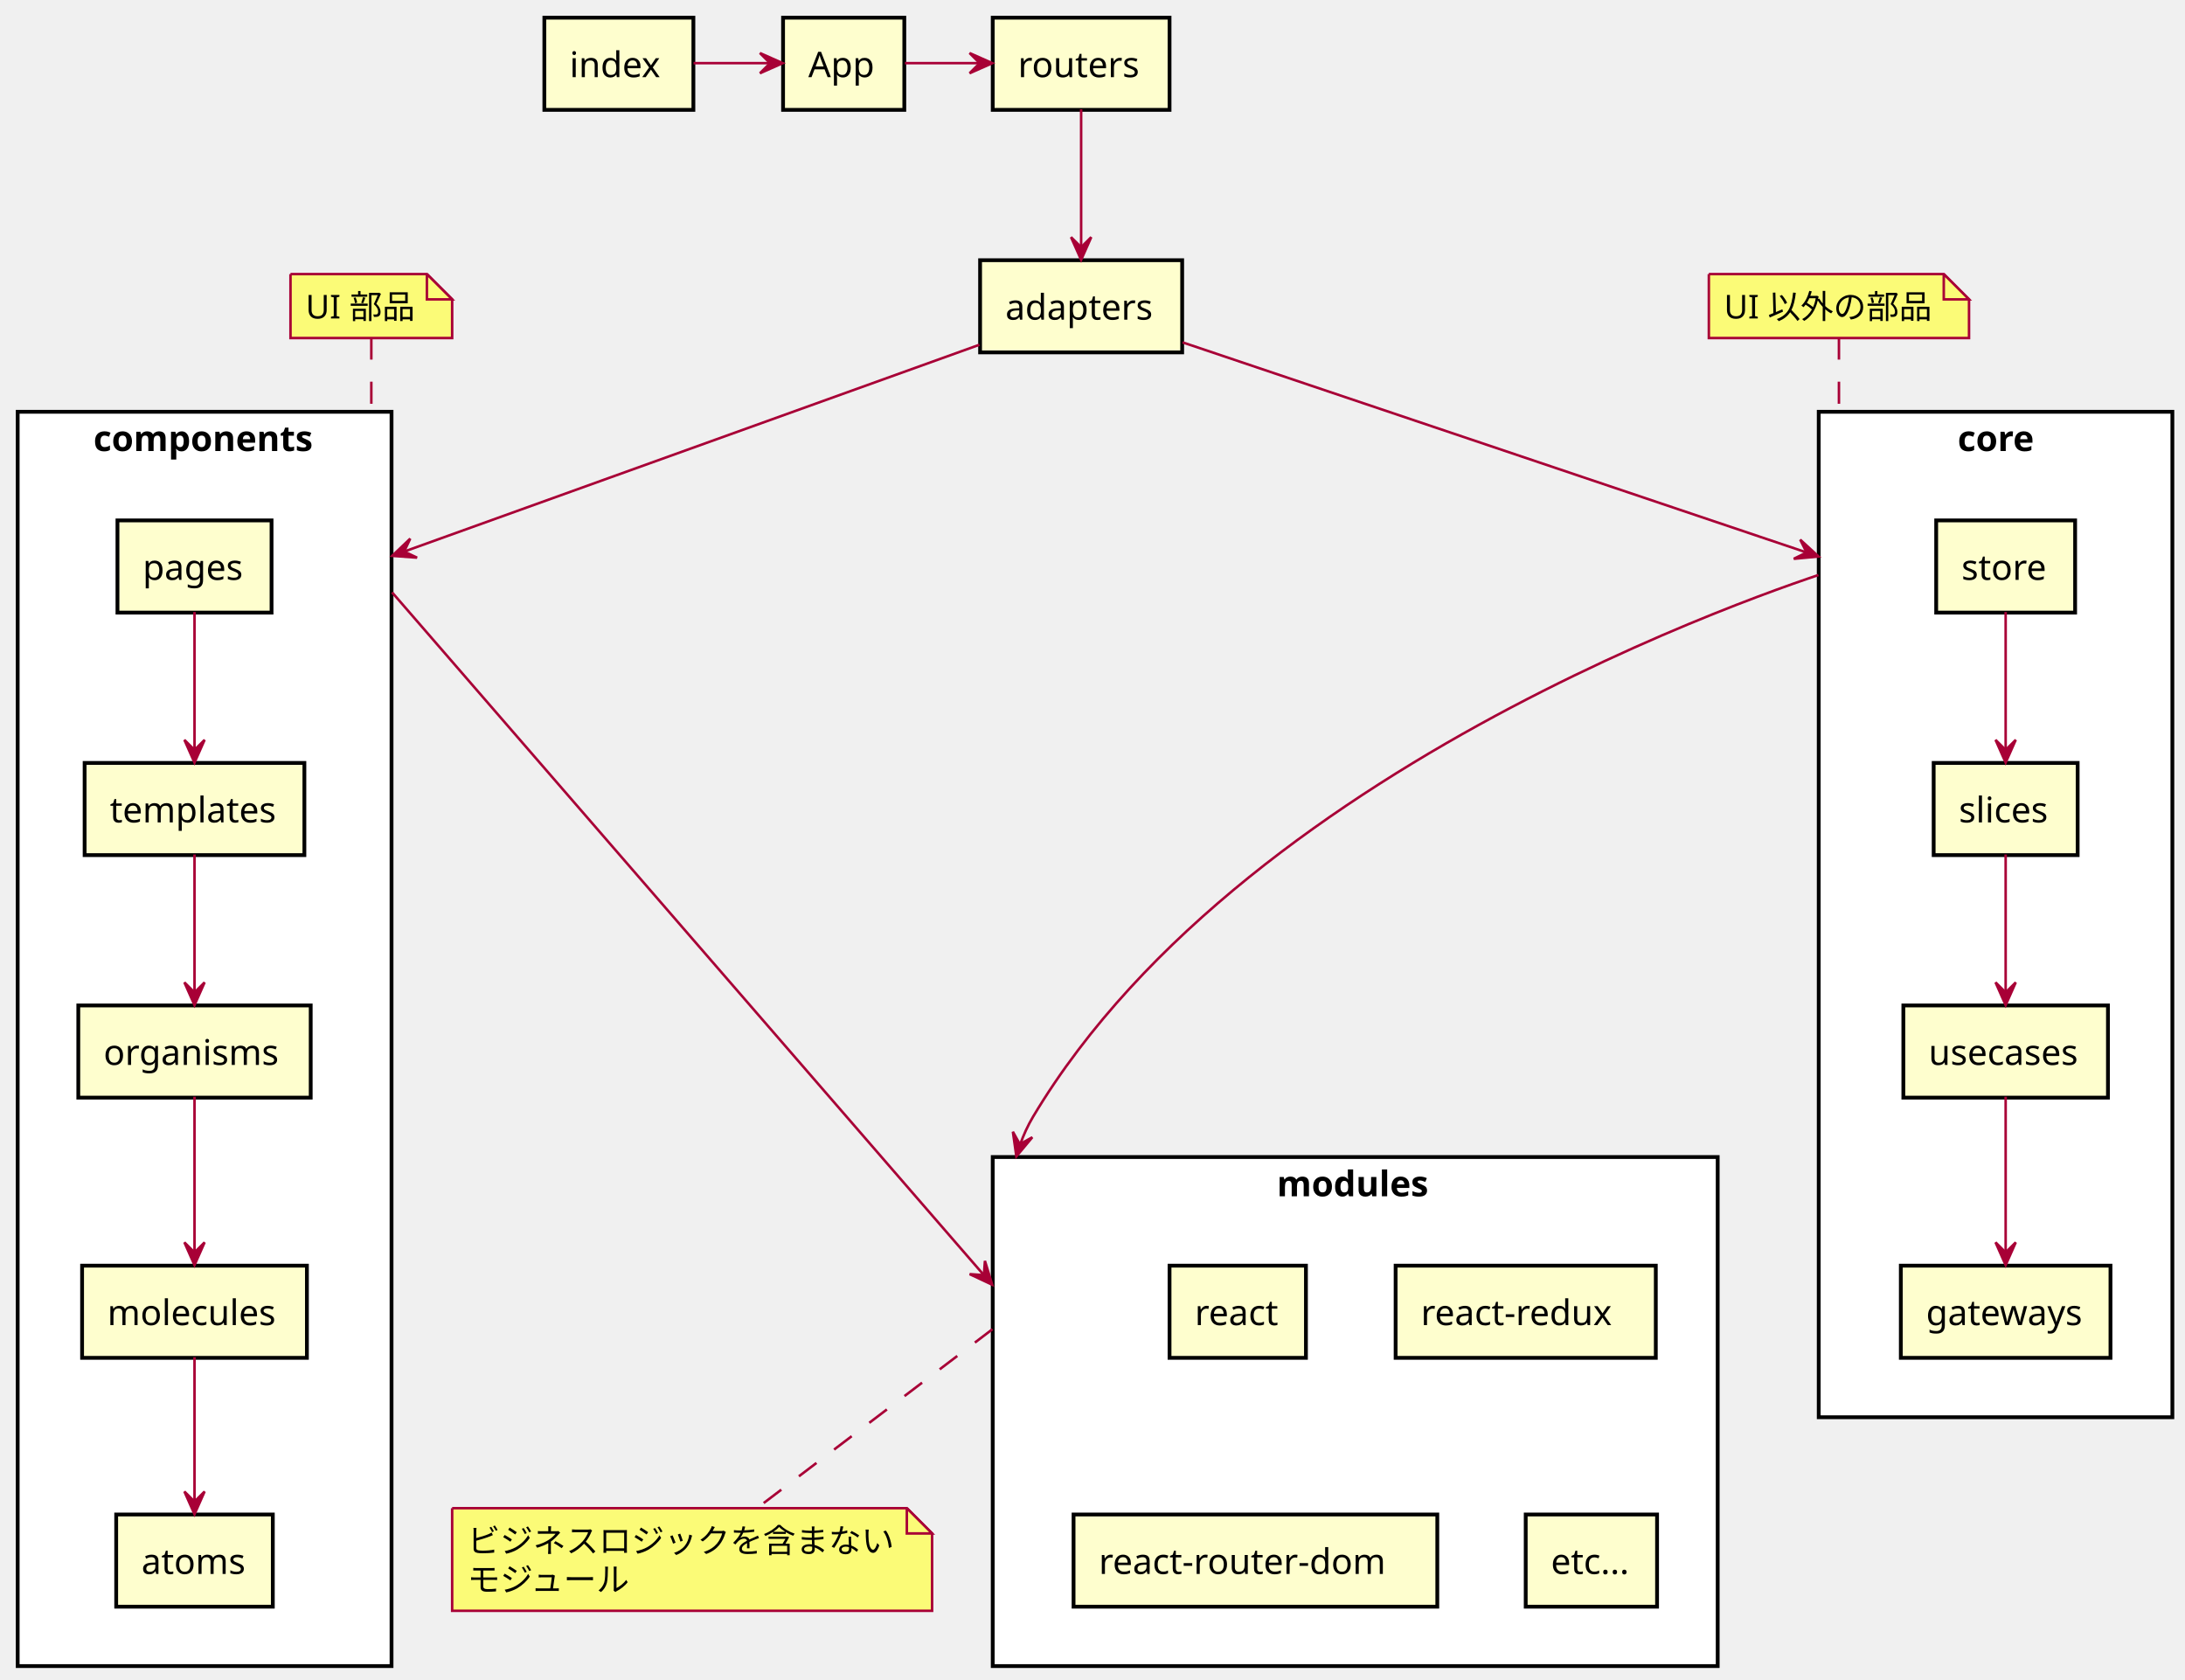
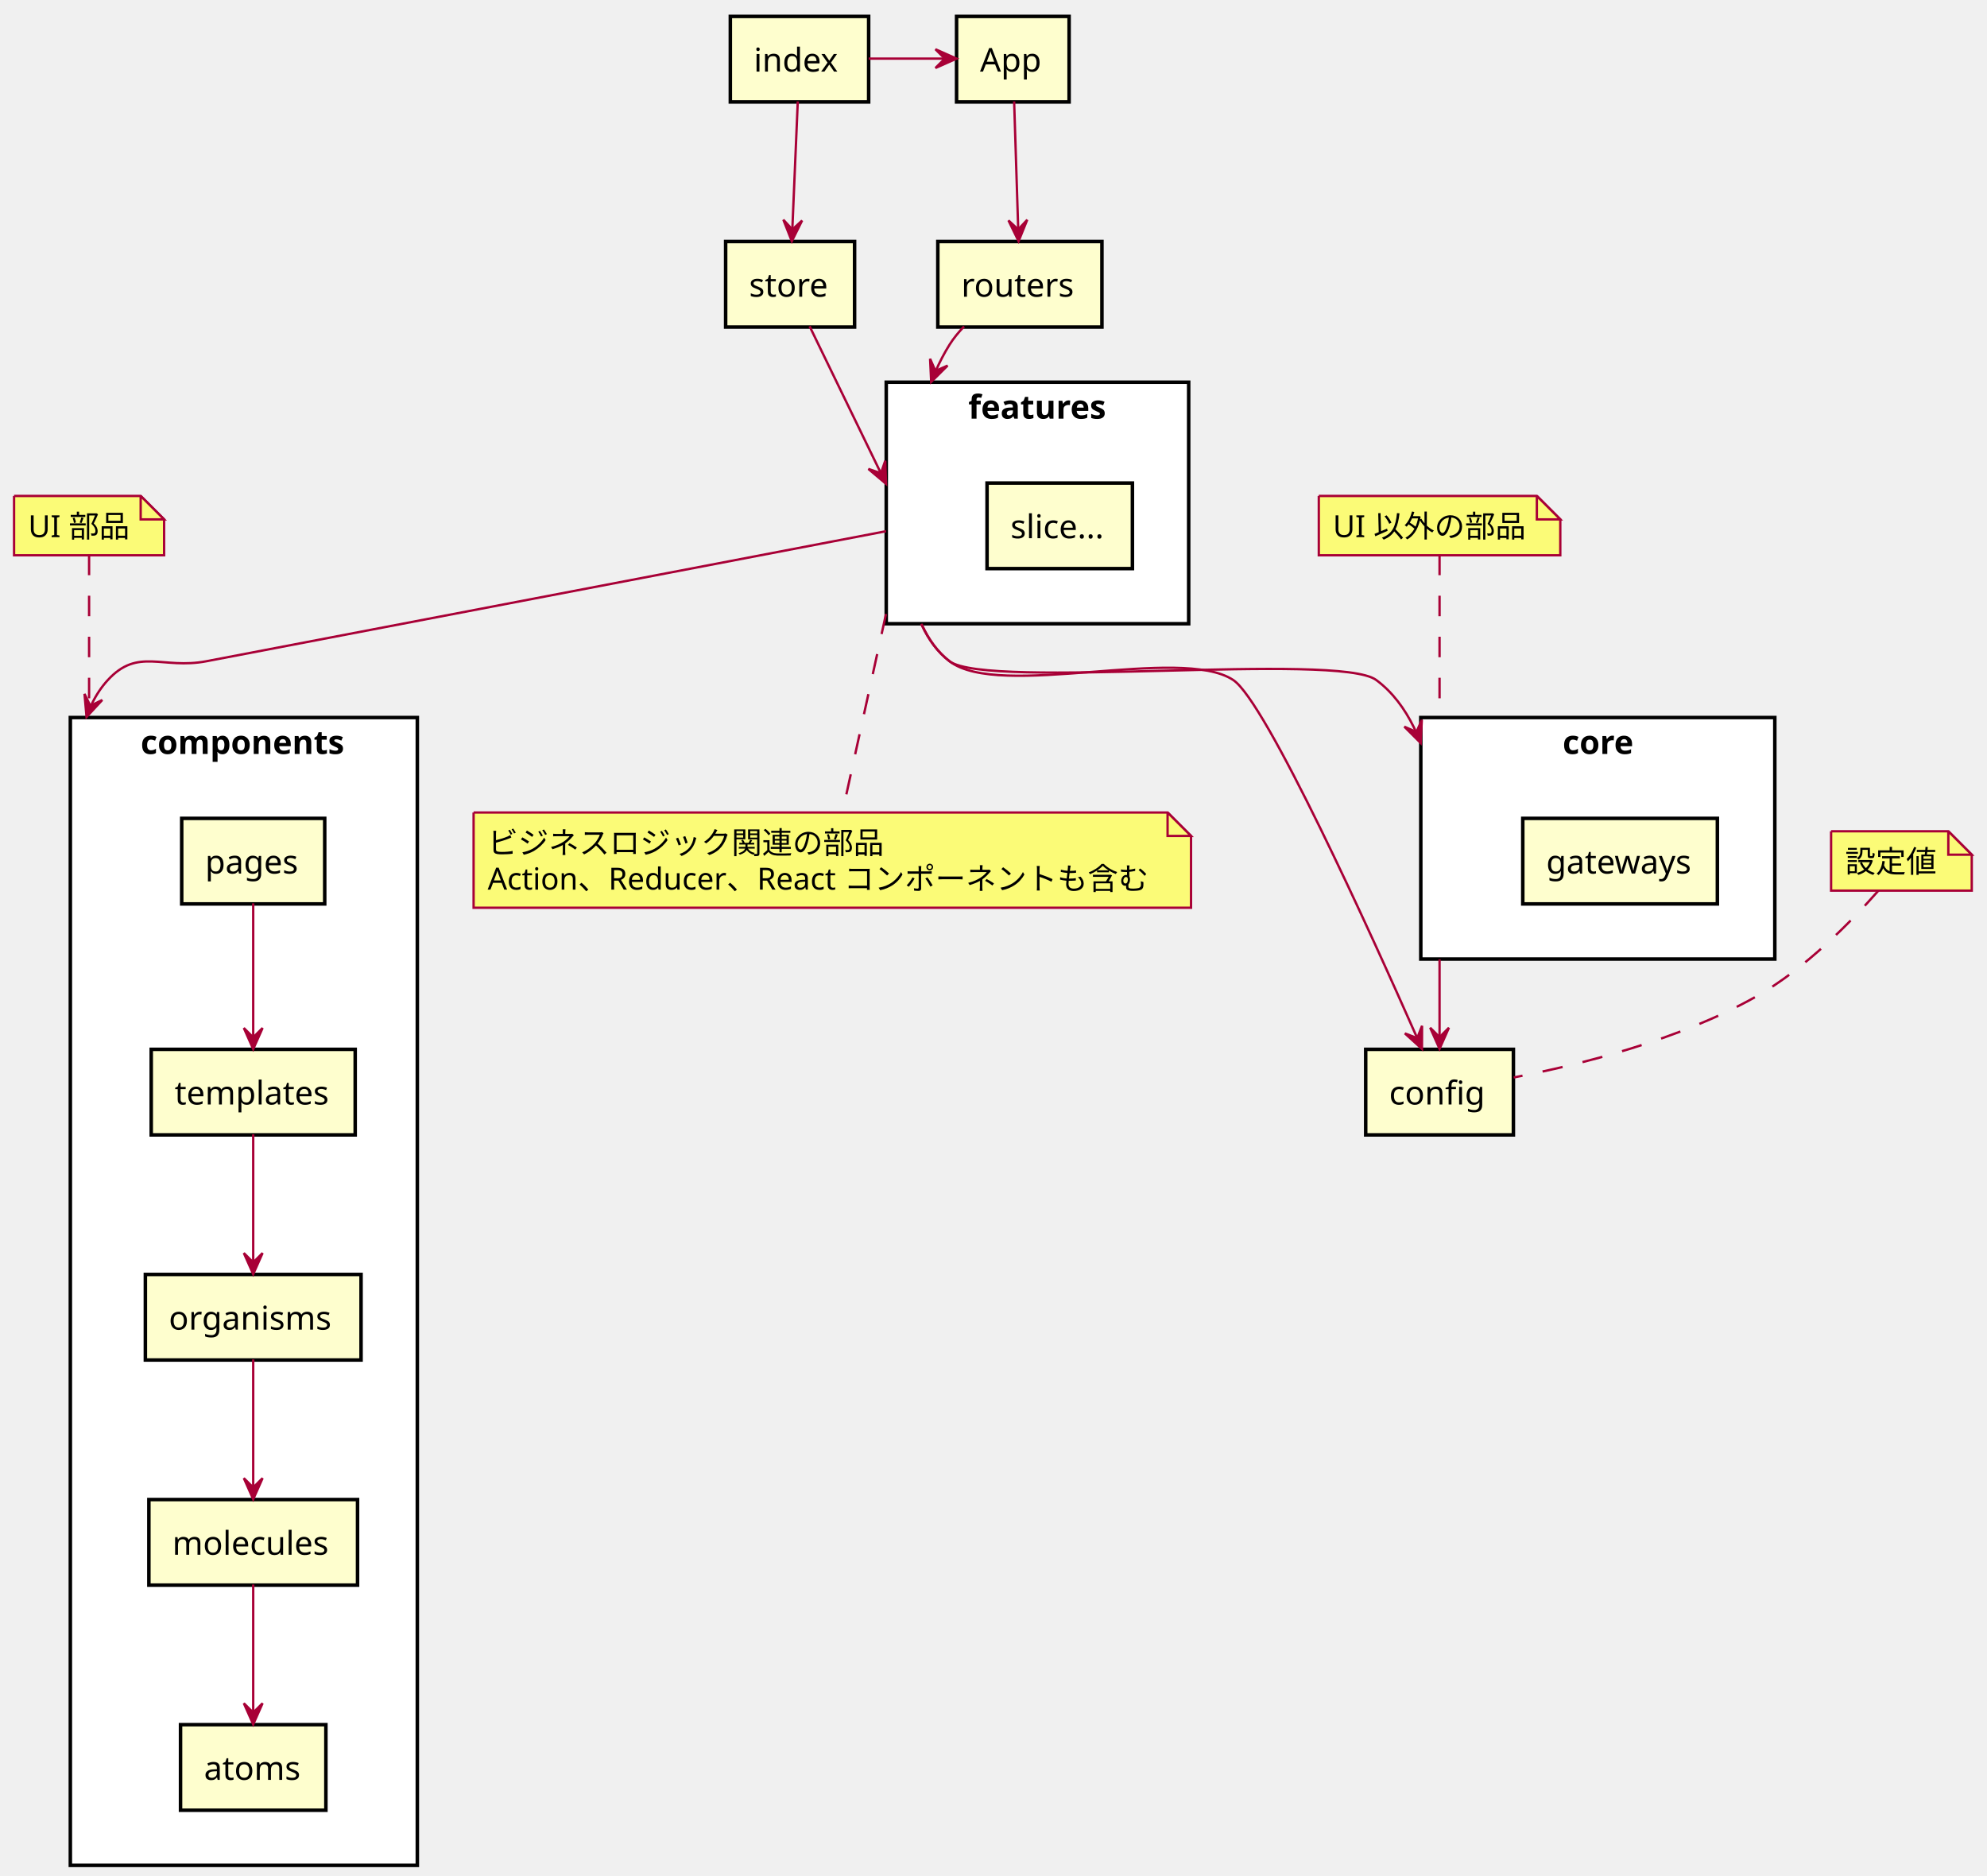
- <svg xmlns="http://www.w3.org/2000/svg" contentScriptType="application/ecmascript" contentStyleType="text/css" height="532px" preserveAspectRatio="none" style="width:692px;height:532px;background:#FFFFFF;" version="1.1" viewBox="0 0 692 532" width="692.8px" zoomAndPan="magnify">
+ <svg xmlns="http://www.w3.org/2000/svg" contentScriptType="application/ecmascript" contentStyleType="text/css" height="640.8px" preserveAspectRatio="none" style="width:678px;height:640px;background:#FFFFFF;" version="1.1" viewBox="0 0 678 640" width="678.4px" zoomAndPan="magnify">
  <defs />
  <g>
-     <rect fill="#FFFFFF" height="397.2" style="stroke:#000000;stroke-width:1.2;" width="118.4" x="5.6" y="130.4" />
-     <text fill="#000000" font-family="sans-serif" font-size="11.2" font-weight="bold" lengthAdjust="spacing" textLength="70.4" x="29.6" y="142.828">components</text>
-     <rect fill="#FFFFFF" height="318.4" style="stroke:#000000;stroke-width:1.2;" width="112" x="576" y="130.4" />
-     <text fill="#000000" font-family="sans-serif" font-size="11.2" font-weight="bold" lengthAdjust="spacing" textLength="24" x="620" y="142.828">core</text>
-     <rect fill="#FFFFFF" height="161.2" style="stroke:#000000;stroke-width:1.2;" width="229.6" x="314.4" y="366.4" />
-     <text fill="#000000" font-family="sans-serif" font-size="11.2" font-weight="bold" lengthAdjust="spacing" textLength="49.6" x="404.4" y="378.828">modules</text>
-     <rect fill="#FEFECE" height="29.191" style="stroke:#000000;stroke-width:1.2;" width="48.8" x="37.2" y="164.8" />
-     <text fill="#000000" font-family="sans-serif" font-size="11.2" lengthAdjust="spacing" textLength="32.8" x="45.2" y="183.628">pages</text>
-     <rect fill="#FEFECE" height="29.191" style="stroke:#000000;stroke-width:1.2;" width="73.6" x="24.8" y="318.4" />
-     <text fill="#000000" font-family="sans-serif" font-size="11.2" lengthAdjust="spacing" textLength="57.6" x="32.8" y="337.228">organisms</text>
-     <rect fill="#FEFECE" height="29.191" style="stroke:#000000;stroke-width:1.2;" width="71.2" x="26" y="400.8" />
-     <text fill="#000000" font-family="sans-serif" font-size="11.2" lengthAdjust="spacing" textLength="55.2" x="34" y="419.628">molecules</text>
-     <rect fill="#FEFECE" height="29.191" style="stroke:#000000;stroke-width:1.2;" width="49.6" x="36.8" y="479.6" />
-     <text fill="#000000" font-family="sans-serif" font-size="11.2" lengthAdjust="spacing" textLength="33.6" x="44.8" y="498.428">atoms</text>
-     <rect fill="#FEFECE" height="29.191" style="stroke:#000000;stroke-width:1.2;" width="69.6" x="26.8" y="241.6" />
-     <text fill="#000000" font-family="sans-serif" font-size="11.2" lengthAdjust="spacing" textLength="53.6" x="34.8" y="260.428">templates</text>
-     <rect fill="#FEFECE" height="29.191" style="stroke:#000000;stroke-width:1.2;" width="66.4" x="602" y="400.8" />
-     <text fill="#000000" font-family="sans-serif" font-size="11.2" lengthAdjust="spacing" textLength="50.4" x="610" y="419.628">gateways</text>
-     <rect fill="#FEFECE" height="29.191" style="stroke:#000000;stroke-width:1.2;" width="45.6" x="612.4" y="241.6" />
-     <text fill="#000000" font-family="sans-serif" font-size="11.2" lengthAdjust="spacing" textLength="29.6" x="620.4" y="260.428">slices</text>
-     <rect fill="#FEFECE" height="29.191" style="stroke:#000000;stroke-width:1.2;" width="44" x="613.2" y="164.8" />
-     <text fill="#000000" font-family="sans-serif" font-size="11.2" lengthAdjust="spacing" textLength="28" x="621.2" y="183.628">store</text>
-     <rect fill="#FEFECE" height="29.191" style="stroke:#000000;stroke-width:1.2;" width="64.8" x="602.8" y="318.4" />
-     <text fill="#000000" font-family="sans-serif" font-size="11.2" lengthAdjust="spacing" textLength="48.8" x="610.8" y="337.228">usecases</text>
-     <rect fill="#FEFECE" height="29.191" style="stroke:#000000;stroke-width:1.2;" width="43.2" x="370.4" y="400.8" />
-     <text fill="#000000" font-family="sans-serif" font-size="11.2" lengthAdjust="spacing" textLength="27.2" x="378.4" y="419.628">react</text>
-     <rect fill="#FEFECE" height="29.191" style="stroke:#000000;stroke-width:1.2;" width="82.4" x="442" y="400.8" />
-     <text fill="#000000" font-family="sans-serif" font-size="11.2" lengthAdjust="spacing" textLength="66.4" x="450" y="419.628">react-redux</text>
-     <rect fill="#FEFECE" height="29.191" style="stroke:#000000;stroke-width:1.2;" width="115.2" x="340" y="479.6" />
-     <text fill="#000000" font-family="sans-serif" font-size="11.2" lengthAdjust="spacing" textLength="99.2" x="348" y="498.428">react-router-dom</text>
-     <rect fill="#FEFECE" height="29.191" style="stroke:#000000;stroke-width:1.2;" width="41.6" x="483.2" y="479.6" />
-     <text fill="#000000" font-family="sans-serif" font-size="11.2" lengthAdjust="spacing" textLength="25.6" x="491.2" y="498.428">etc...</text>
-     <rect fill="#FEFECE" height="29.191" style="stroke:#000000;stroke-width:1.2;" width="47.2" x="172.4" y="5.6" />
-     <text fill="#000000" font-family="sans-serif" font-size="11.2" lengthAdjust="spacing" textLength="31.2" x="180.4" y="24.428">index</text>
-     <rect fill="#FEFECE" height="29.191" style="stroke:#000000;stroke-width:1.2;" width="38.4" x="248" y="5.6" />
-     <text fill="#000000" font-family="sans-serif" font-size="11.2" lengthAdjust="spacing" textLength="22.4" x="256" y="24.428">App</text>
-     <rect fill="#FEFECE" height="29.191" style="stroke:#000000;stroke-width:1.2;" width="56" x="314.4" y="5.6" />
-     <text fill="#000000" font-family="sans-serif" font-size="11.2" lengthAdjust="spacing" textLength="40" x="322.4" y="24.428">routers</text>
-     <rect fill="#FEFECE" height="29.191" style="stroke:#000000;stroke-width:1.2;" width="64" x="310.4" y="82.4" />
-     <text fill="#000000" font-family="sans-serif" font-size="11.2" lengthAdjust="spacing" textLength="48" x="318.4" y="101.228">adapters</text>
-     <path d="M92,86.8 L92,107.048 L143.2,107.048 L143.2,94.8 L135.2,86.8 L92,86.8 " fill="#FBFB77" style="stroke:#A80036;stroke-width:0.8;" />
-     <path d="M135.2,86.8 L135.2,94.8 L143.2,94.8 L135.2,86.8 " fill="#FBFB77" style="stroke:#A80036;stroke-width:0.8;" />
-     <text fill="#000000" font-family="sans-serif" font-size="10.4" lengthAdjust="spacing" textLength="34.4" x="96.8" y="100.855">UI 部品</text>
-     <path d="M541.2,86.8 L541.2,107.048 L623.6,107.048 L623.6,94.8 L615.6,86.8 L541.2,86.8 " fill="#FBFB77" style="stroke:#A80036;stroke-width:0.8;" />
-     <path d="M615.6,86.8 L615.6,94.8 L623.6,94.8 L615.6,86.8 " fill="#FBFB77" style="stroke:#A80036;stroke-width:0.8;" />
-     <text fill="#000000" font-family="sans-serif" font-size="10.4" lengthAdjust="spacing" textLength="65.6" x="546" y="100.855">UI 以外の部品</text>
-     <path d="M143.2,477.6 L143.2,510.097 L295.2,510.097 L295.2,485.6 L287.2,477.6 L143.2,477.6 " fill="#FBFB77" style="stroke:#A80036;stroke-width:0.8;" />
-     <path d="M287.2,477.6 L287.2,485.6 L295.2,485.6 L287.2,477.6 " fill="#FBFB77" style="stroke:#A80036;stroke-width:0.8;" />
-     <text fill="#000000" font-family="sans-serif" font-size="10.4" lengthAdjust="spacing" textLength="135.2" x="148" y="491.655">ビジネスロジックを含まない</text>
-     <text fill="#000000" font-family="sans-serif" font-size="10.4" lengthAdjust="spacing" textLength="52" x="148" y="503.903">モジュール</text>
-     <path d="M117.6,106.872 C117.6,112.094 117.6,119.078 117.6,126.639 C117.6,127.585 117.6,128.539 117.6,129.5 C117.6,129.74 117.6,129.981 117.6,130.222 " fill="none" id="GMN7-components" style="stroke:#A80036;stroke-width:0.8;stroke-dasharray:7.0,7.0;" />
-     <path d="M582.4,106.872 C582.4,112.094 582.4,119.078 582.4,126.639 C582.4,127.585 582.4,128.539 582.4,129.5 C582.4,129.74 582.4,129.981 582.4,130.222 " fill="none" id="GMN11-core" style="stroke:#A80036;stroke-width:0.8;stroke-dasharray:7.0,7.0;" />
-     <path d="M219.64,20 C227.656,20 235.672,20 243.688,20 " fill="none" id="index-to-App" style="stroke:#A80036;stroke-width:0.8;" />
-     <polygon fill="#A80036" points="247.88,20,240.68,16.8,243.88,20,240.68,23.2,247.88,20" style="stroke:#A80036;stroke-width:0.8;" />
-     <path d="M286.584,20 C294.448,20 302.304,20 310.168,20 " fill="none" id="App-to-routers" style="stroke:#A80036;stroke-width:0.8;" />
-     <polygon fill="#A80036" points="314.272,20,307.072,16.8,310.272,20,307.072,23.2,314.272,20" style="stroke:#A80036;stroke-width:0.8;" />
-     <path d="M342.4,34.592 C342.4,46.784 342.4,64.648 342.4,77.968 " fill="none" id="routers-to-adapters" style="stroke:#A80036;stroke-width:0.8;" />
-     <polygon fill="#A80036" points="342.4,82.296,345.6,75.096,342.4,78.296,339.2,75.096,342.4,82.296" style="stroke:#A80036;stroke-width:0.8;" />
-     <path d="M61.6,193.792 C61.6,205.984 61.6,223.848 61.6,237.168 " fill="none" id="pages-to-templates" style="stroke:#A80036;stroke-width:0.8;" />
-     <polygon fill="#A80036" points="61.6,241.496,64.8,234.296,61.6,237.496,58.4,234.296,61.6,241.496" style="stroke:#A80036;stroke-width:0.8;" />
-     <path d="M61.6,347.304 C61.6,360.888 61.6,381.752 61.6,396.608 " fill="none" id="organisms-to-molecules" style="stroke:#A80036;stroke-width:0.8;" />
-     <polygon fill="#A80036" points="61.6,400.624,64.8,393.424,61.6,396.624,58.4,393.424,61.6,400.624" style="stroke:#A80036;stroke-width:0.8;" />
-     <path d="M61.6,429.8 C61.6,442.536 61.6,461.512 61.6,475.392 " fill="none" id="molecules-to-atoms" style="stroke:#A80036;stroke-width:0.8;" />
-     <polygon fill="#A80036" points="61.6,479.52,64.8,472.32,61.6,475.52,58.4,472.32,61.6,479.52" style="stroke:#A80036;stroke-width:0.8;" />
-     <path d="M61.6,270.592 C61.6,282.784 61.6,300.648 61.6,313.968 " fill="none" id="templates-to-organisms" style="stroke:#A80036;stroke-width:0.8;" />
-     <polygon fill="#A80036" points="61.6,318.296,64.8,311.096,61.6,314.296,58.4,311.096,61.6,318.296" style="stroke:#A80036;stroke-width:0.8;" />
-     <path d="M635.2,193.792 C635.2,205.984 635.2,223.848 635.2,237.168 " fill="none" id="store-to-slices" style="stroke:#A80036;stroke-width:0.8;" />
-     <polygon fill="#A80036" points="635.2,241.496,638.4,234.296,635.2,237.496,632,234.296,635.2,241.496" style="stroke:#A80036;stroke-width:0.8;" />
-     <path d="M635.2,270.592 C635.2,282.784 635.2,300.648 635.2,313.968 " fill="none" id="slices-to-usecases" style="stroke:#A80036;stroke-width:0.8;" />
-     <polygon fill="#A80036" points="635.2,318.296,638.4,311.096,635.2,314.296,632,311.096,635.2,318.296" style="stroke:#A80036;stroke-width:0.8;" />
-     <path d="M635.2,347.304 C635.2,360.888 635.2,381.752 635.2,396.608 " fill="none" id="usecases-to-gateways" style="stroke:#A80036;stroke-width:0.8;" />
-     <polygon fill="#A80036" points="635.2,400.624,638.4,393.424,635.2,396.624,632,393.424,635.2,400.624" style="stroke:#A80036;stroke-width:0.8;" />
-     <path d="M310.192,109.176 C279.596,120.172 232.462,137.114 192.482,151.485 C172.492,158.671 154.291,165.213 140.839,170.049 C134.113,172.466 128.575,174.457 124.594,175.888 C124.47,175.933 124.347,175.977 124.226,176.021 " fill="none" id="adapters-to-components" style="stroke:#A80036;stroke-width:0.8;" />
-     <polygon fill="#A80036" points="124.226,176.021,132.084,176.596,127.99,174.667,129.919,170.574,124.226,176.021" style="stroke:#A80036;stroke-width:0.8;" />
-     <path d="M374.52,108.416 C406.708,119.252 457.57,136.374 500.926,150.97 C522.604,158.268 542.405,164.935 557.058,169.868 C564.384,172.335 570.423,174.368 574.766,175.831 C575.037,175.922 575.302,176.011 575.56,176.098 C575.689,176.142 575.817,176.185 575.942,176.227 " fill="none" id="adapters-to-core" style="stroke:#A80036;stroke-width:0.8;" />
-     <polygon fill="#A80036" points="575.942,176.227,570.14,170.896,572.152,174.95,568.097,176.962,575.942,176.227" style="stroke:#A80036;stroke-width:0.8;" />
-     <path d="M314.324,420.922 C314.252,420.976 314.18,421.031 314.107,421.087 C313.816,421.308 313.517,421.535 313.21,421.769 C312.595,422.236 311.949,422.726 311.273,423.24 C305.866,427.349 298.557,432.902 290.407,439.094 C274.108,451.478 254.448,466.416 239.92,477.456 " fill="none" id="modules-GMN36" style="stroke:#A80036;stroke-width:0.8;stroke-dasharray:7.0,7.0;" />
-     <path d="M575.894,182.101 C575.749,182.149 575.603,182.198 575.454,182.249 C575.156,182.348 574.849,182.452 574.534,182.558 C573.903,182.772 573.237,182.999 572.538,183.239 C566.94,185.16 559.173,187.939 549.794,191.589 C531.035,198.887 505.827,209.665 478.627,224.01 C424.228,252.7 361.864,295.66 327.2,353.6 C325.511,356.424 324.137,359.456 323.027,362.603 C322.75,363.39 322.489,364.184 322.243,364.984 C322.12,365.384 322.002,365.786 321.887,366.188 " fill="none" id="core-to-modules" style="stroke:#A80036;stroke-width:0.8;" />
-     <polygon fill="#A80036" points="321.887,366.188,326.94,360.143,322.985,362.342,320.786,358.386,321.887,366.188" style="stroke:#A80036;stroke-width:0.8;" />
-     <path d="M124.176,187.583 C124.477,187.929 124.787,188.287 125.106,188.655 C125.744,189.392 126.42,190.172 127.131,190.992 C132.818,197.554 140.778,206.736 150.252,217.665 C169.199,239.523 194.204,268.368 219.209,297.212 C244.214,326.056 269.217,354.899 288.162,376.753 C297.634,387.68 305.592,396.86 311.277,403.419 C311.988,404.239 312.663,405.018 313.301,405.754 C313.62,406.122 313.93,406.479 314.231,406.826 " fill="none" id="components-to-modules" style="stroke:#A80036;stroke-width:0.8;" />
-     <polygon fill="#A80036" points="314.231,406.826,311.933,399.289,311.611,403.803,307.097,403.481,314.231,406.826" style="stroke:#A80036;stroke-width:0.8;" />
+     <rect fill="#FFFFFF" height="391.6" style="stroke:#000000;stroke-width:1.2;" width="118.4" x="24" y="244.8" />
+     <text fill="#000000" font-family="sans-serif" font-size="11.2" font-weight="bold" lengthAdjust="spacing" textLength="70.4" x="48" y="257.228">components</text>
+     <rect fill="#FFFFFF" height="82.4" style="stroke:#000000;stroke-width:1.2;" width="103.2" x="302.4" y="130.4" />
+     <text fill="#000000" font-family="sans-serif" font-size="11.2" font-weight="bold" lengthAdjust="spacing" textLength="47.2" x="330.4" y="142.828">features</text>
+     <rect fill="#FFFFFF" height="82.4" style="stroke:#000000;stroke-width:1.2;" width="120.8" x="484.8" y="244.8" />
+     <text fill="#000000" font-family="sans-serif" font-size="11.2" font-weight="bold" lengthAdjust="spacing" textLength="24" x="533.2" y="257.228">core</text>
+     <rect fill="#FEFECE" height="29.191" style="stroke:#000000;stroke-width:1.2;" width="48.8" x="62" y="279.2" />
+     <text fill="#000000" font-family="sans-serif" font-size="11.2" lengthAdjust="spacing" textLength="32.8" x="70" y="298.028">pages</text>
+     <rect fill="#FEFECE" height="29.191" style="stroke:#000000;stroke-width:1.2;" width="73.6" x="49.6" y="434.8" />
+     <text fill="#000000" font-family="sans-serif" font-size="11.2" lengthAdjust="spacing" textLength="57.6" x="57.6" y="453.628">organisms</text>
+     <rect fill="#FEFECE" height="29.191" style="stroke:#000000;stroke-width:1.2;" width="71.2" x="50.8" y="511.6" />
+     <text fill="#000000" font-family="sans-serif" font-size="11.2" lengthAdjust="spacing" textLength="55.2" x="58.8" y="530.428">molecules</text>
+     <rect fill="#FEFECE" height="29.191" style="stroke:#000000;stroke-width:1.2;" width="49.6" x="61.6" y="588.4" />
+     <text fill="#000000" font-family="sans-serif" font-size="11.2" lengthAdjust="spacing" textLength="33.6" x="69.6" y="607.228">atoms</text>
+     <rect fill="#FEFECE" height="29.191" style="stroke:#000000;stroke-width:1.2;" width="69.6" x="51.6" y="358" />
+     <text fill="#000000" font-family="sans-serif" font-size="11.2" lengthAdjust="spacing" textLength="53.6" x="59.6" y="376.828">templates</text>
+     <rect fill="#FEFECE" height="29.191" style="stroke:#000000;stroke-width:1.2;" width="49.6" x="336.8" y="164.8" />
+     <text fill="#000000" font-family="sans-serif" font-size="11.2" lengthAdjust="spacing" textLength="33.6" x="344.8" y="183.628">slice...</text>
+     <rect fill="#FEFECE" height="29.191" style="stroke:#000000;stroke-width:1.2;" width="66.4" x="519.6" y="279.2" />
+     <text fill="#000000" font-family="sans-serif" font-size="11.2" lengthAdjust="spacing" textLength="50.4" x="527.6" y="298.028">gateways</text>
+     <rect fill="#FEFECE" height="29.191" style="stroke:#000000;stroke-width:1.2;" width="50.4" x="466" y="358" />
+     <text fill="#000000" font-family="sans-serif" font-size="11.2" lengthAdjust="spacing" textLength="34.4" x="474" y="376.828">config</text>
+     <path d="M624.8,283.6 L624.8,303.848 L672.8,303.848 L672.8,291.6 L664.8,283.6 L624.8,283.6 " fill="#FBFB77" style="stroke:#A80036;stroke-width:0.8;" />
+     <path d="M664.8,283.6 L664.8,291.6 L672.8,291.6 L664.8,283.6 " fill="#FBFB77" style="stroke:#A80036;stroke-width:0.8;" />
+     <text fill="#000000" font-family="sans-serif" font-size="10.4" lengthAdjust="spacing" textLength="31.2" x="629.6" y="297.655">設定値</text>
+     <rect fill="#FEFECE" height="29.191" style="stroke:#000000;stroke-width:1.2;" width="47.2" x="249.2" y="5.6" />
+     <text fill="#000000" font-family="sans-serif" font-size="11.2" lengthAdjust="spacing" textLength="31.2" x="257.2" y="24.428">index</text>
+     <rect fill="#FEFECE" height="29.191" style="stroke:#000000;stroke-width:1.2;" width="38.4" x="326.4" y="5.6" />
+     <text fill="#000000" font-family="sans-serif" font-size="11.2" lengthAdjust="spacing" textLength="22.4" x="334.4" y="24.428">App</text>
+     <rect fill="#FEFECE" height="29.191" style="stroke:#000000;stroke-width:1.2;" width="56" x="320" y="82.4" />
+     <text fill="#000000" font-family="sans-serif" font-size="11.2" lengthAdjust="spacing" textLength="40" x="328" y="101.228">routers</text>
+     <path d="M4.8,169.2 L4.8,189.448 L56,189.448 L56,177.2 L48,169.2 L4.8,169.2 " fill="#FBFB77" style="stroke:#A80036;stroke-width:0.8;" />
+     <path d="M48,169.2 L48,177.2 L56,177.2 L48,169.2 " fill="#FBFB77" style="stroke:#A80036;stroke-width:0.8;" />
+     <text fill="#000000" font-family="sans-serif" font-size="10.4" lengthAdjust="spacing" textLength="34.4" x="9.6" y="183.255">UI 部品</text>
+     <path d="M450,169.2 L450,189.448 L532.4,189.448 L532.4,177.2 L524.4,169.2 L450,169.2 " fill="#FBFB77" style="stroke:#A80036;stroke-width:0.8;" />
+     <path d="M524.4,169.2 L524.4,177.2 L532.4,177.2 L524.4,169.2 " fill="#FBFB77" style="stroke:#A80036;stroke-width:0.8;" />
+     <text fill="#000000" font-family="sans-serif" font-size="10.4" lengthAdjust="spacing" textLength="65.6" x="454.8" y="183.255">UI 以外の部品</text>
+     <rect fill="#FEFECE" height="29.191" style="stroke:#000000;stroke-width:1.2;" width="44" x="247.6" y="82.4" />
+     <text fill="#000000" font-family="sans-serif" font-size="11.2" lengthAdjust="spacing" textLength="28" x="255.6" y="101.228">store</text>
+     <path d="M161.6,277.2 L161.6,309.697 L406.4,309.697 L406.4,285.2 L398.4,277.2 L161.6,277.2 " fill="#FBFB77" style="stroke:#A80036;stroke-width:0.8;" />
+     <path d="M398.4,277.2 L398.4,285.2 L406.4,285.2 L398.4,277.2 " fill="#FBFB77" style="stroke:#A80036;stroke-width:0.8;" />
+     <text fill="#000000" font-family="sans-serif" font-size="10.4" lengthAdjust="spacing" textLength="135.2" x="166.4" y="291.255">ビジネスロジック関連の部品</text>
+     <text fill="#000000" font-family="sans-serif" font-size="10.4" lengthAdjust="spacing" textLength="228" x="166.4" y="303.503">Action、Reducer、React コンポーネントも含む</text>
+     <path d="M640.992,303.808 C631.944,314.112 616.112,330.456 599.2,340 C573,354.792 539.24,363.224 516.496,367.592 " fill="none" id="GMN3-config" style="stroke:#A80036;stroke-width:0.8;stroke-dasharray:7.0,7.0;" />
+     <path d="M30.4,189.232 C30.4,195.862 30.4,205.501 30.4,216.267 C30.4,221.649 30.4,227.314 30.4,233.024 C30.4,235.88 30.4,238.747 30.4,241.596 C30.4,242.308 30.4,243.019 30.4,243.729 C30.4,244.083 30.4,244.438 30.4,244.792 " fill="none" id="GMN10-components" style="stroke:#A80036;stroke-width:0.8;stroke-dasharray:7.0,7.0;" />
+     <path d="M491.2,189.232 C491.2,195.862 491.2,205.501 491.2,216.267 C491.2,221.649 491.2,227.314 491.2,233.024 C491.2,235.88 491.2,238.747 491.2,241.596 C491.2,242.308 491.2,243.019 491.2,243.729 C491.2,244.083 491.2,244.438 491.2,244.792 " fill="none" id="GMN14-core" style="stroke:#A80036;stroke-width:0.8;stroke-dasharray:7.0,7.0;" />
+     <path d="M302.318,209.475 C302.286,209.623 302.253,209.77 302.221,209.918 C302.156,210.214 302.091,210.51 302.025,210.809 C301.501,213.193 300.959,215.655 300.406,218.172 C295.98,238.304 290.792,261.908 287.456,277.096 " fill="none" id="features-GMN25" style="stroke:#A80036;stroke-width:0.8;stroke-dasharray:7.0,7.0;" />
+     <path d="M296.4,20 C304.992,20 313.576,20 322.168,20 " fill="none" id="index-to-App" style="stroke:#A80036;stroke-width:0.8;" />
+     <polygon fill="#A80036" points="326.384,20,319.184,16.8,322.384,20,319.184,23.2,326.384,20" style="stroke:#A80036;stroke-width:0.8;" />
+     <path d="M346.04,34.592 C346.432,46.784 347,64.648 347.424,77.968 " fill="none" id="App-to-routers" style="stroke:#A80036;stroke-width:0.8;" />
+     <polygon fill="#A80036" points="347.56,82.296,350.511,74.991,347.423,78.298,344.115,75.21,347.56,82.296" style="stroke:#A80036;stroke-width:0.8;" />
+     <path d="M328.952,111.384 C327.096,113.312 325.384,115.392 324,117.6 C322.207,120.457 320.625,123.514 319.23,126.68 C318.881,127.471 318.544,128.269 318.218,129.073 C318.055,129.475 317.895,129.878 317.738,130.283 " fill="none" id="routers-to-features" style="stroke:#A80036;stroke-width:0.8;" />
+     <polygon fill="#A80036" points="317.738,130.283,323.331,124.733,319.188,126.555,317.366,122.412,317.738,130.283" style="stroke:#A80036;stroke-width:0.8;" />
+     <path d="M86.4,308.2 C86.4,320.936 86.4,339.912 86.4,353.792 " fill="none" id="pages-to-templates" style="stroke:#A80036;stroke-width:0.8;" />
+     <polygon fill="#A80036" points="86.4,357.92,89.6,350.72,86.4,353.92,83.2,350.72,86.4,357.92" style="stroke:#A80036;stroke-width:0.8;" />
+     <path d="M86.4,463.792 C86.4,475.984 86.4,493.848 86.4,507.168 " fill="none" id="organisms-to-molecules" style="stroke:#A80036;stroke-width:0.8;" />
+     <polygon fill="#A80036" points="86.4,511.496,89.6,504.296,86.4,507.496,83.2,504.296,86.4,511.496" style="stroke:#A80036;stroke-width:0.8;" />
+     <path d="M86.4,540.592 C86.4,552.784 86.4,570.648 86.4,583.968 " fill="none" id="molecules-to-atoms" style="stroke:#A80036;stroke-width:0.8;" />
+     <polygon fill="#A80036" points="86.4,588.296,89.6,581.096,86.4,584.296,83.2,581.096,86.4,588.296" style="stroke:#A80036;stroke-width:0.8;" />
+     <path d="M86.4,386.992 C86.4,399.184 86.4,417.048 86.4,430.368 " fill="none" id="templates-to-organisms" style="stroke:#A80036;stroke-width:0.8;" />
+     <polygon fill="#A80036" points="86.4,434.696,89.6,427.496,86.4,430.696,83.2,427.496,86.4,434.696" style="stroke:#A80036;stroke-width:0.8;" />
+     <path d="M276.248,111.304 C281.668,122.472 289.474,138.562 296.083,152.186 C297.735,155.592 299.313,158.844 300.759,161.826 C301.121,162.572 301.474,163.3 301.819,164.011 C301.991,164.366 302.161,164.716 302.329,165.061 " fill="none" id="store-to-features" style="stroke:#A80036;stroke-width:0.8;" />
+     <polygon fill="#A80036" points="302.329,165.061,302.065,157.187,300.583,161.463,296.307,159.98,302.329,165.061" style="stroke:#A80036;stroke-width:0.8;" />
+     <path d="M302.34,181.236 C302.094,181.283 301.841,181.331 301.582,181.381 C297.439,182.175 291.623,183.289 284.432,184.666 C270.051,187.42 250.167,191.227 227.151,195.632 C181.118,204.442 122.552,215.644 70.4,225.6 C55.464,228.448 47.096,220.816 36.8,232 C34.572,234.422 32.79,237.149 31.378,240.072 C30.672,241.533 30.059,243.043 29.529,244.589 " fill="none" id="features-to-components" style="stroke:#A80036;stroke-width:0.8;" />
+     <polygon fill="#A80036" points="29.529,244.589,34.892,238.816,30.826,240.805,28.838,236.74,29.529,244.589" style="stroke:#A80036;stroke-width:0.8;" />
+     <path d="M314.337,212.839 C314.37,212.913 314.404,212.987 314.438,213.061 C314.505,213.209 314.573,213.356 314.642,213.503 C316.849,218.202 319.87,222.484 324,225.6 C336.928,235.352 456.576,222.376 469.6,232 C475.184,236.13 479.33,241.826 482.407,248.086 C483.176,249.651 483.879,251.252 484.52,252.872 C484.6,253.074 484.68,253.277 484.758,253.48 " fill="none" id="features-to-core" style="stroke:#A80036;stroke-width:0.8;" />
+     <polygon fill="#A80036" points="484.758,253.48,485.154,245.611,483.319,249.748,479.183,247.913,484.758,253.48" style="stroke:#A80036;stroke-width:0.8;" />
+     <path d="M272.216,34.592 C271.696,46.784 270.936,64.648 270.368,77.968 " fill="none" id="index-to-store" style="stroke:#A80036;stroke-width:0.8;" />
+     <polygon fill="#A80036" points="270.184,82.296,273.689,75.24,270.355,78.3,267.295,74.966,270.184,82.296" style="stroke:#A80036;stroke-width:0.8;" />
+     <path d="M314.497,212.982 C314.564,213.129 314.632,213.277 314.7,213.424 C316.901,218.133 319.904,222.438 324,225.6 C341.064,238.776 402.824,220.096 420.8,232 C431.96,239.392 467.736,318.32 483.56,354.12 " fill="none" id="features-to-config" style="stroke:#A80036;stroke-width:0.8;" />
+     <polygon fill="#A80036" points="485.2,357.856,485.225,349.977,483.587,354.196,479.368,352.558,485.2,357.856" style="stroke:#A80036;stroke-width:0.8;" />
+     <path d="M491.2,327.276 C491.2,327.477 491.2,327.677 491.2,327.878 C491.2,328.68 491.2,329.486 491.2,330.293 C491.2,331.907 491.2,333.527 491.2,335.143 C491.2,341.604 491.2,347.986 491.2,353.56 " fill="none" id="core-to-config" style="stroke:#A80036;stroke-width:0.8;" />
+     <polygon fill="#A80036" points="491.2,357.832,494.4,350.632,491.2,353.832,488,350.632,491.2,357.832" style="stroke:#A80036;stroke-width:0.8;" />
  </g>
</svg>
